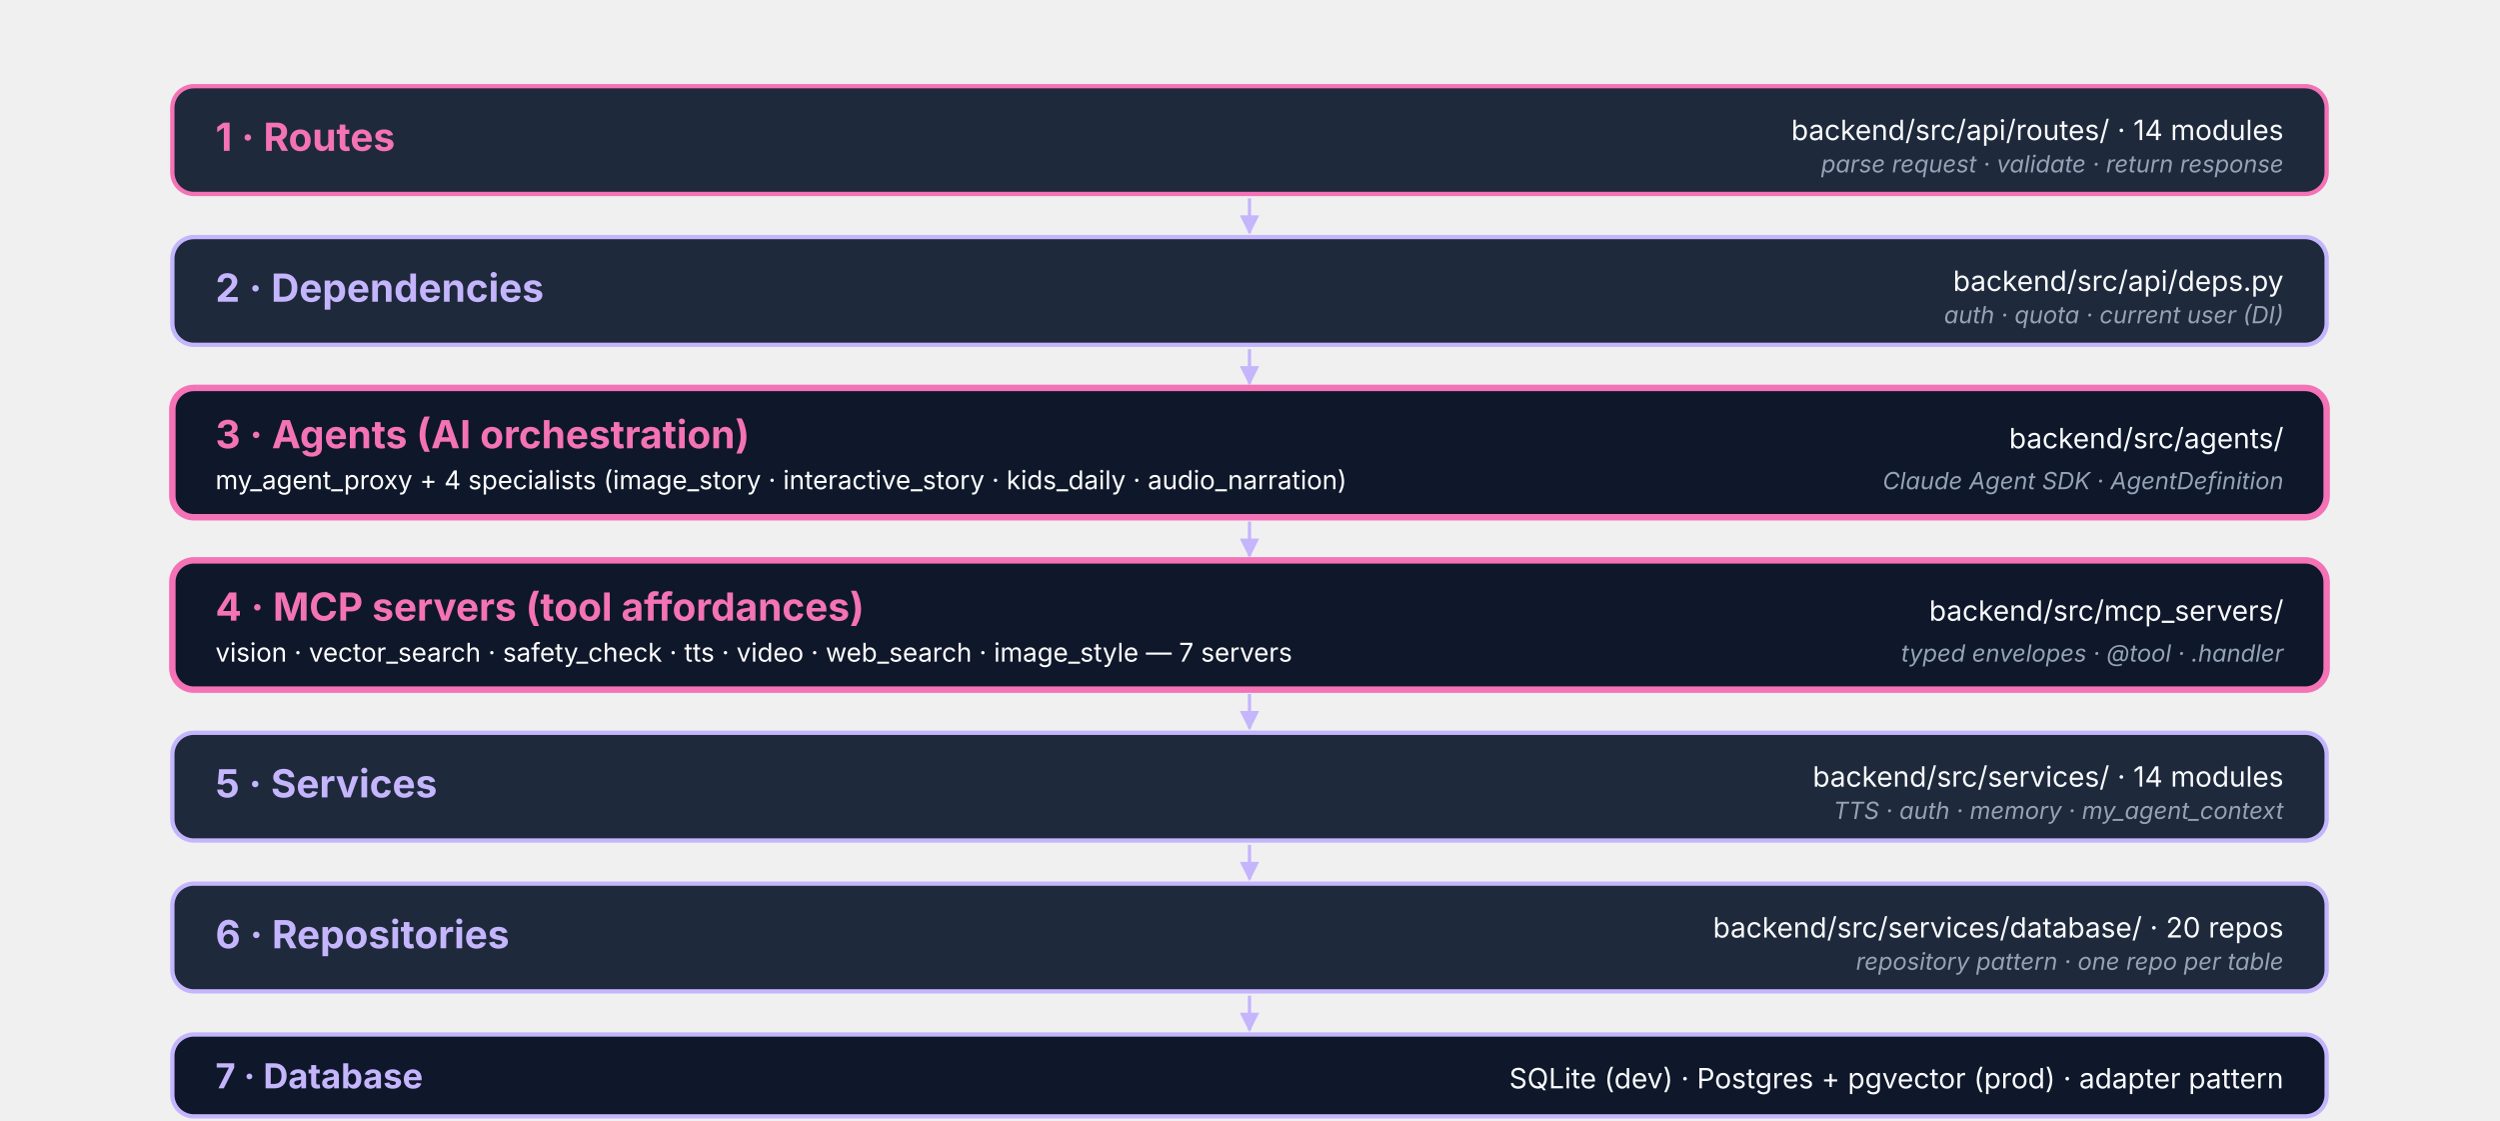
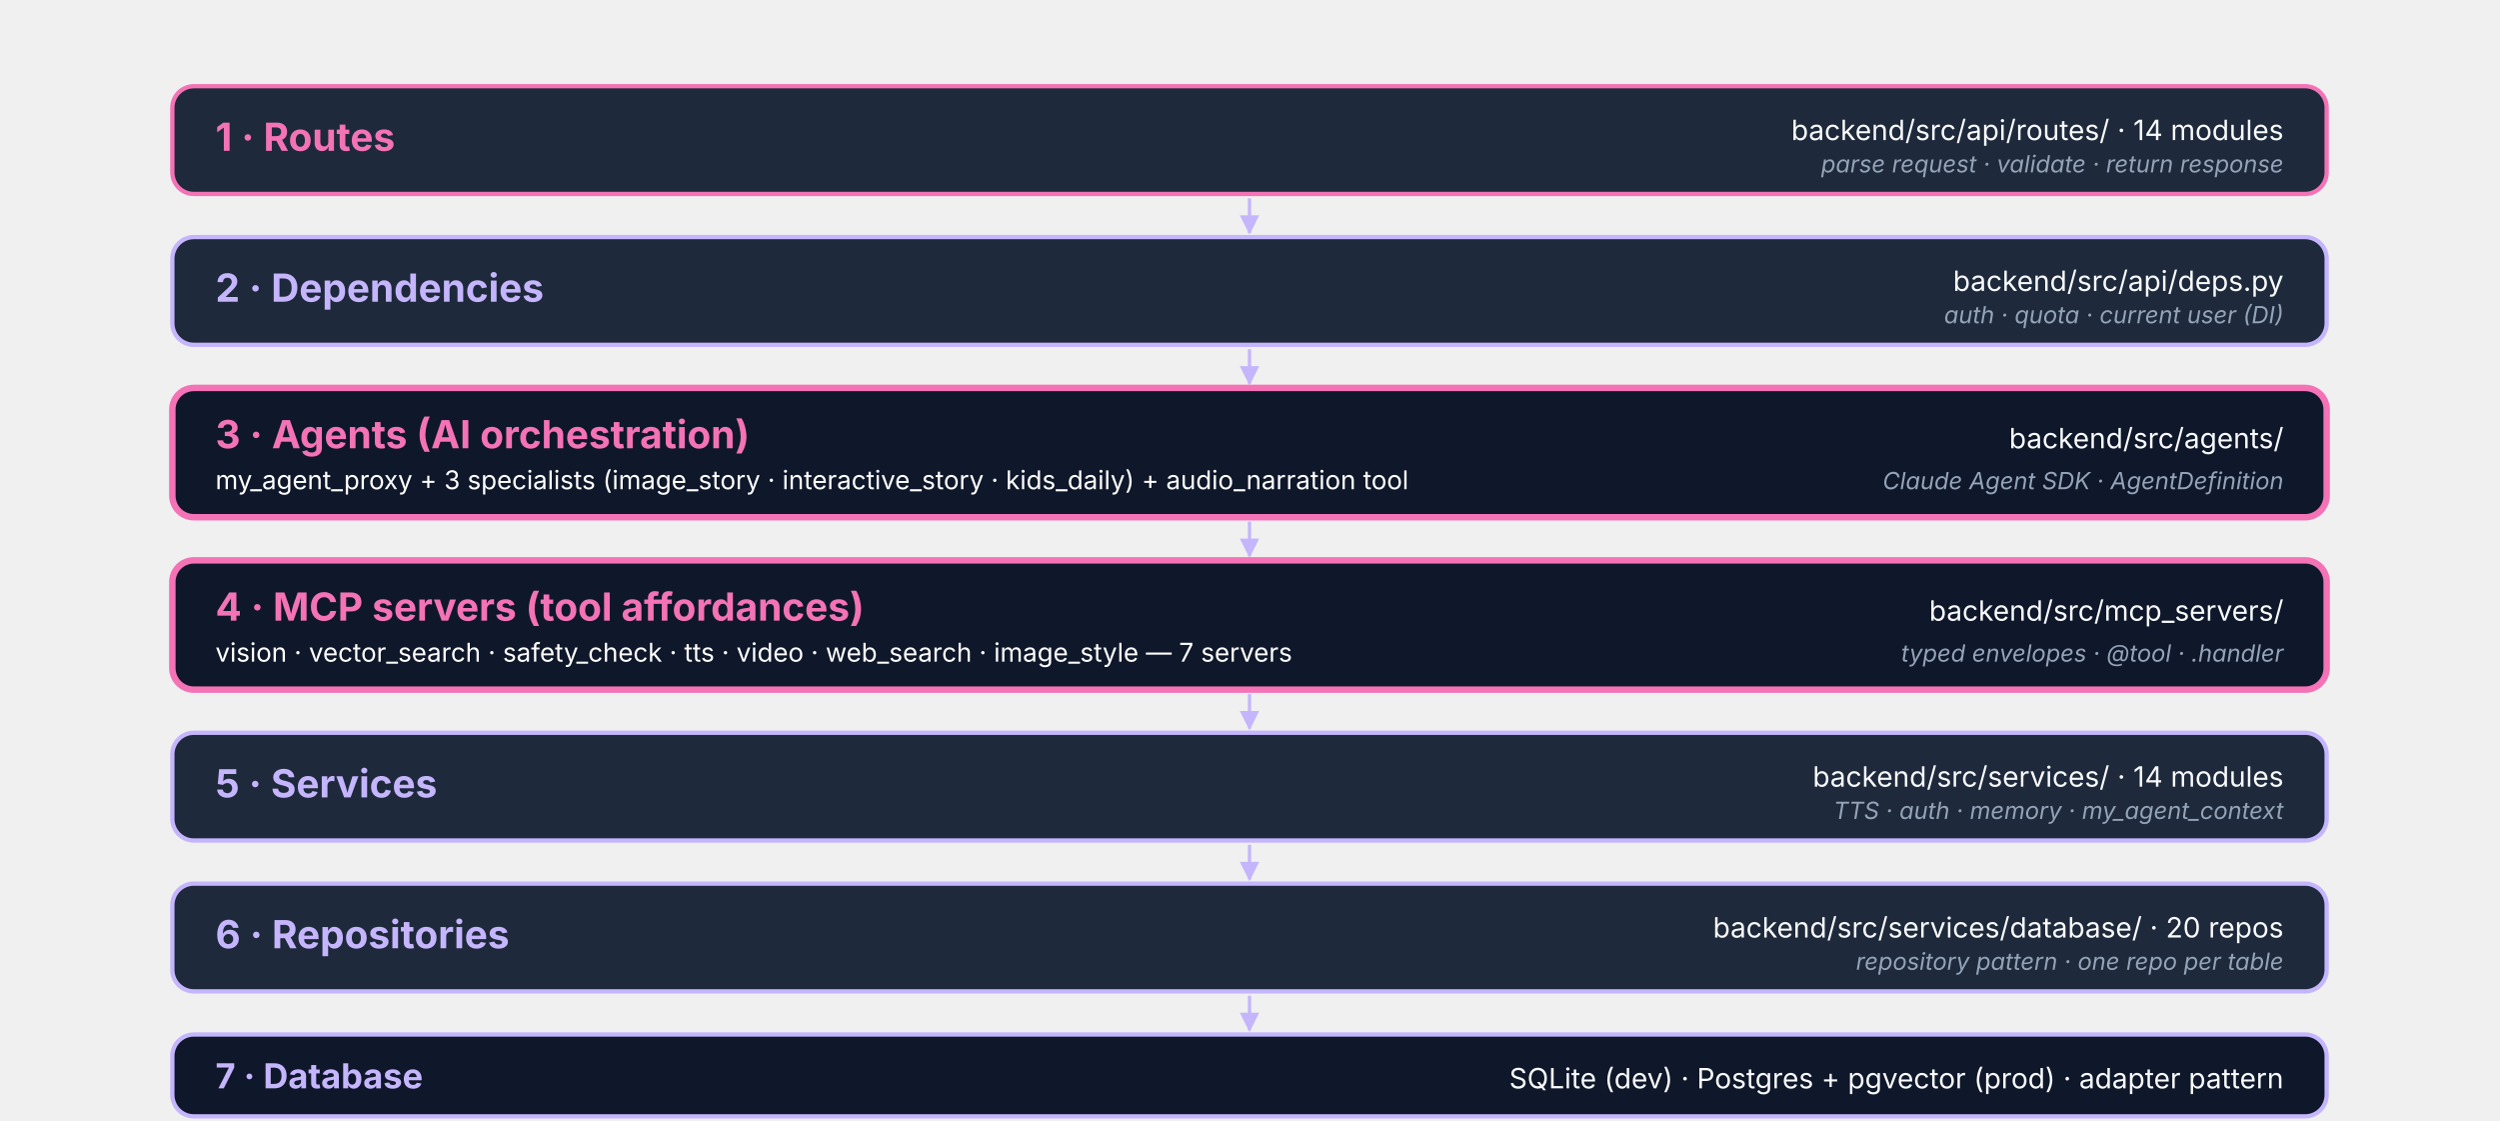
<svg xmlns="http://www.w3.org/2000/svg" viewBox="0 0 1160 520" font-family="-apple-system, BlinkMacSystemFont, 'Helvetica Neue', sans-serif">
  <defs>
    <marker id="arrL" viewBox="0 0 10 10" refX="9" refY="5" markerWidth="6" markerHeight="6" orient="auto-start-reverse">
      <path d="M 0 0 L 10 5 L 0 10 z" fill="#C4B5FD" />
    </marker>
  </defs>
  <g>
    <rect x="80" y="40" width="1000" height="50" rx="10" fill="#1E293B" stroke="#F472B6" stroke-width="2" />
    <text x="100" y="70" fill="#F472B6" font-size="18" font-weight="700">1 · Routes</text>
    <text x="1060" y="65" text-anchor="end" fill="#F8FAFC" font-size="13">backend/src/api/routes/ · 14 modules</text>
    <text x="1060" y="80" text-anchor="end" fill="#94A3B8" font-size="11" font-style="italic">parse request · validate · return response</text>
  </g>
  <line x1="580" y1="92" x2="580" y2="108" stroke="#C4B5FD" stroke-width="1.5" marker-end="url(#arrL)" />
  <g>
    <rect x="80" y="110" width="1000" height="50" rx="10" fill="#1E293B" stroke="#C4B5FD" stroke-width="2" />
    <text x="100" y="140" fill="#C4B5FD" font-size="18" font-weight="700">2 · Dependencies</text>
    <text x="1060" y="135" text-anchor="end" fill="#F8FAFC" font-size="13">backend/src/api/deps.py</text>
    <text x="1060" y="150" text-anchor="end" fill="#94A3B8" font-size="11" font-style="italic">auth · quota · current user (DI)</text>
  </g>
  <line x1="580" y1="162" x2="580" y2="178" stroke="#C4B5FD" stroke-width="1.5" marker-end="url(#arrL)" />
  <g>
    <rect x="80" y="180" width="1000" height="60" rx="10" fill="#0F172A" stroke="#F472B6" stroke-width="3" />
    <text x="100" y="208" fill="#F472B6" font-size="18" font-weight="700">3 · Agents (AI orchestration)</text>
-     <text x="100" y="227" fill="#FFFFFF" font-size="12">my_agent_proxy + 4 specialists (image_story · interactive_story · kids_daily · audio_narration)</text>
+     <text x="100" y="227" fill="#FFFFFF" font-size="12">my_agent_proxy + 3 specialists (image_story · interactive_story · kids_daily) + audio_narration tool</text>
    <text x="1060" y="208" text-anchor="end" fill="#F8FAFC" font-size="13">backend/src/agents/</text>
    <text x="1060" y="227" text-anchor="end" fill="#94A3B8" font-size="11" font-style="italic">Claude Agent SDK · AgentDefinition</text>
  </g>
  <line x1="580" y1="242" x2="580" y2="258" stroke="#C4B5FD" stroke-width="1.5" marker-end="url(#arrL)" />
  <g>
    <rect x="80" y="260" width="1000" height="60" rx="10" fill="#0F172A" stroke="#F472B6" stroke-width="3" />
    <text x="100" y="288" fill="#F472B6" font-size="18" font-weight="700">4 · MCP servers (tool affordances)</text>
    <text x="100" y="307" fill="#FFFFFF" font-size="12">vision · vector_search · safety_check · tts · video · web_search · image_style — 7 servers</text>
    <text x="1060" y="288" text-anchor="end" fill="#F8FAFC" font-size="13">backend/src/mcp_servers/</text>
    <text x="1060" y="307" text-anchor="end" fill="#94A3B8" font-size="11" font-style="italic">typed envelopes · @tool · .handler</text>
  </g>
  <line x1="580" y1="322" x2="580" y2="338" stroke="#C4B5FD" stroke-width="1.5" marker-end="url(#arrL)" />
  <g>
    <rect x="80" y="340" width="1000" height="50" rx="10" fill="#1E293B" stroke="#C4B5FD" stroke-width="2" />
    <text x="100" y="370" fill="#C4B5FD" font-size="18" font-weight="700">5 · Services</text>
    <text x="1060" y="365" text-anchor="end" fill="#F8FAFC" font-size="13">backend/src/services/ · 14 modules</text>
    <text x="1060" y="380" text-anchor="end" fill="#94A3B8" font-size="11" font-style="italic">TTS · auth · memory · my_agent_context</text>
  </g>
  <line x1="580" y1="392" x2="580" y2="408" stroke="#C4B5FD" stroke-width="1.5" marker-end="url(#arrL)" />
  <g>
    <rect x="80" y="410" width="1000" height="50" rx="10" fill="#1E293B" stroke="#C4B5FD" stroke-width="2" />
    <text x="100" y="440" fill="#C4B5FD" font-size="18" font-weight="700">6 · Repositories</text>
    <text x="1060" y="435" text-anchor="end" fill="#F8FAFC" font-size="13">backend/src/services/database/ · 20 repos</text>
    <text x="1060" y="450" text-anchor="end" fill="#94A3B8" font-size="11" font-style="italic">repository pattern · one repo per table</text>
  </g>
  <line x1="580" y1="462" x2="580" y2="478" stroke="#C4B5FD" stroke-width="1.5" marker-end="url(#arrL)" />
  <g>
    <rect x="80" y="480" width="1000" height="38" rx="10" fill="#0F172A" stroke="#C4B5FD" stroke-width="2" />
    <text x="100" y="505" fill="#C4B5FD" font-size="16" font-weight="700">7 · Database</text>
    <text x="1060" y="505" text-anchor="end" fill="#F8FAFC" font-size="13">SQLite (dev) · Postgres + pgvector (prod) · adapter pattern</text>
  </g>
</svg>
